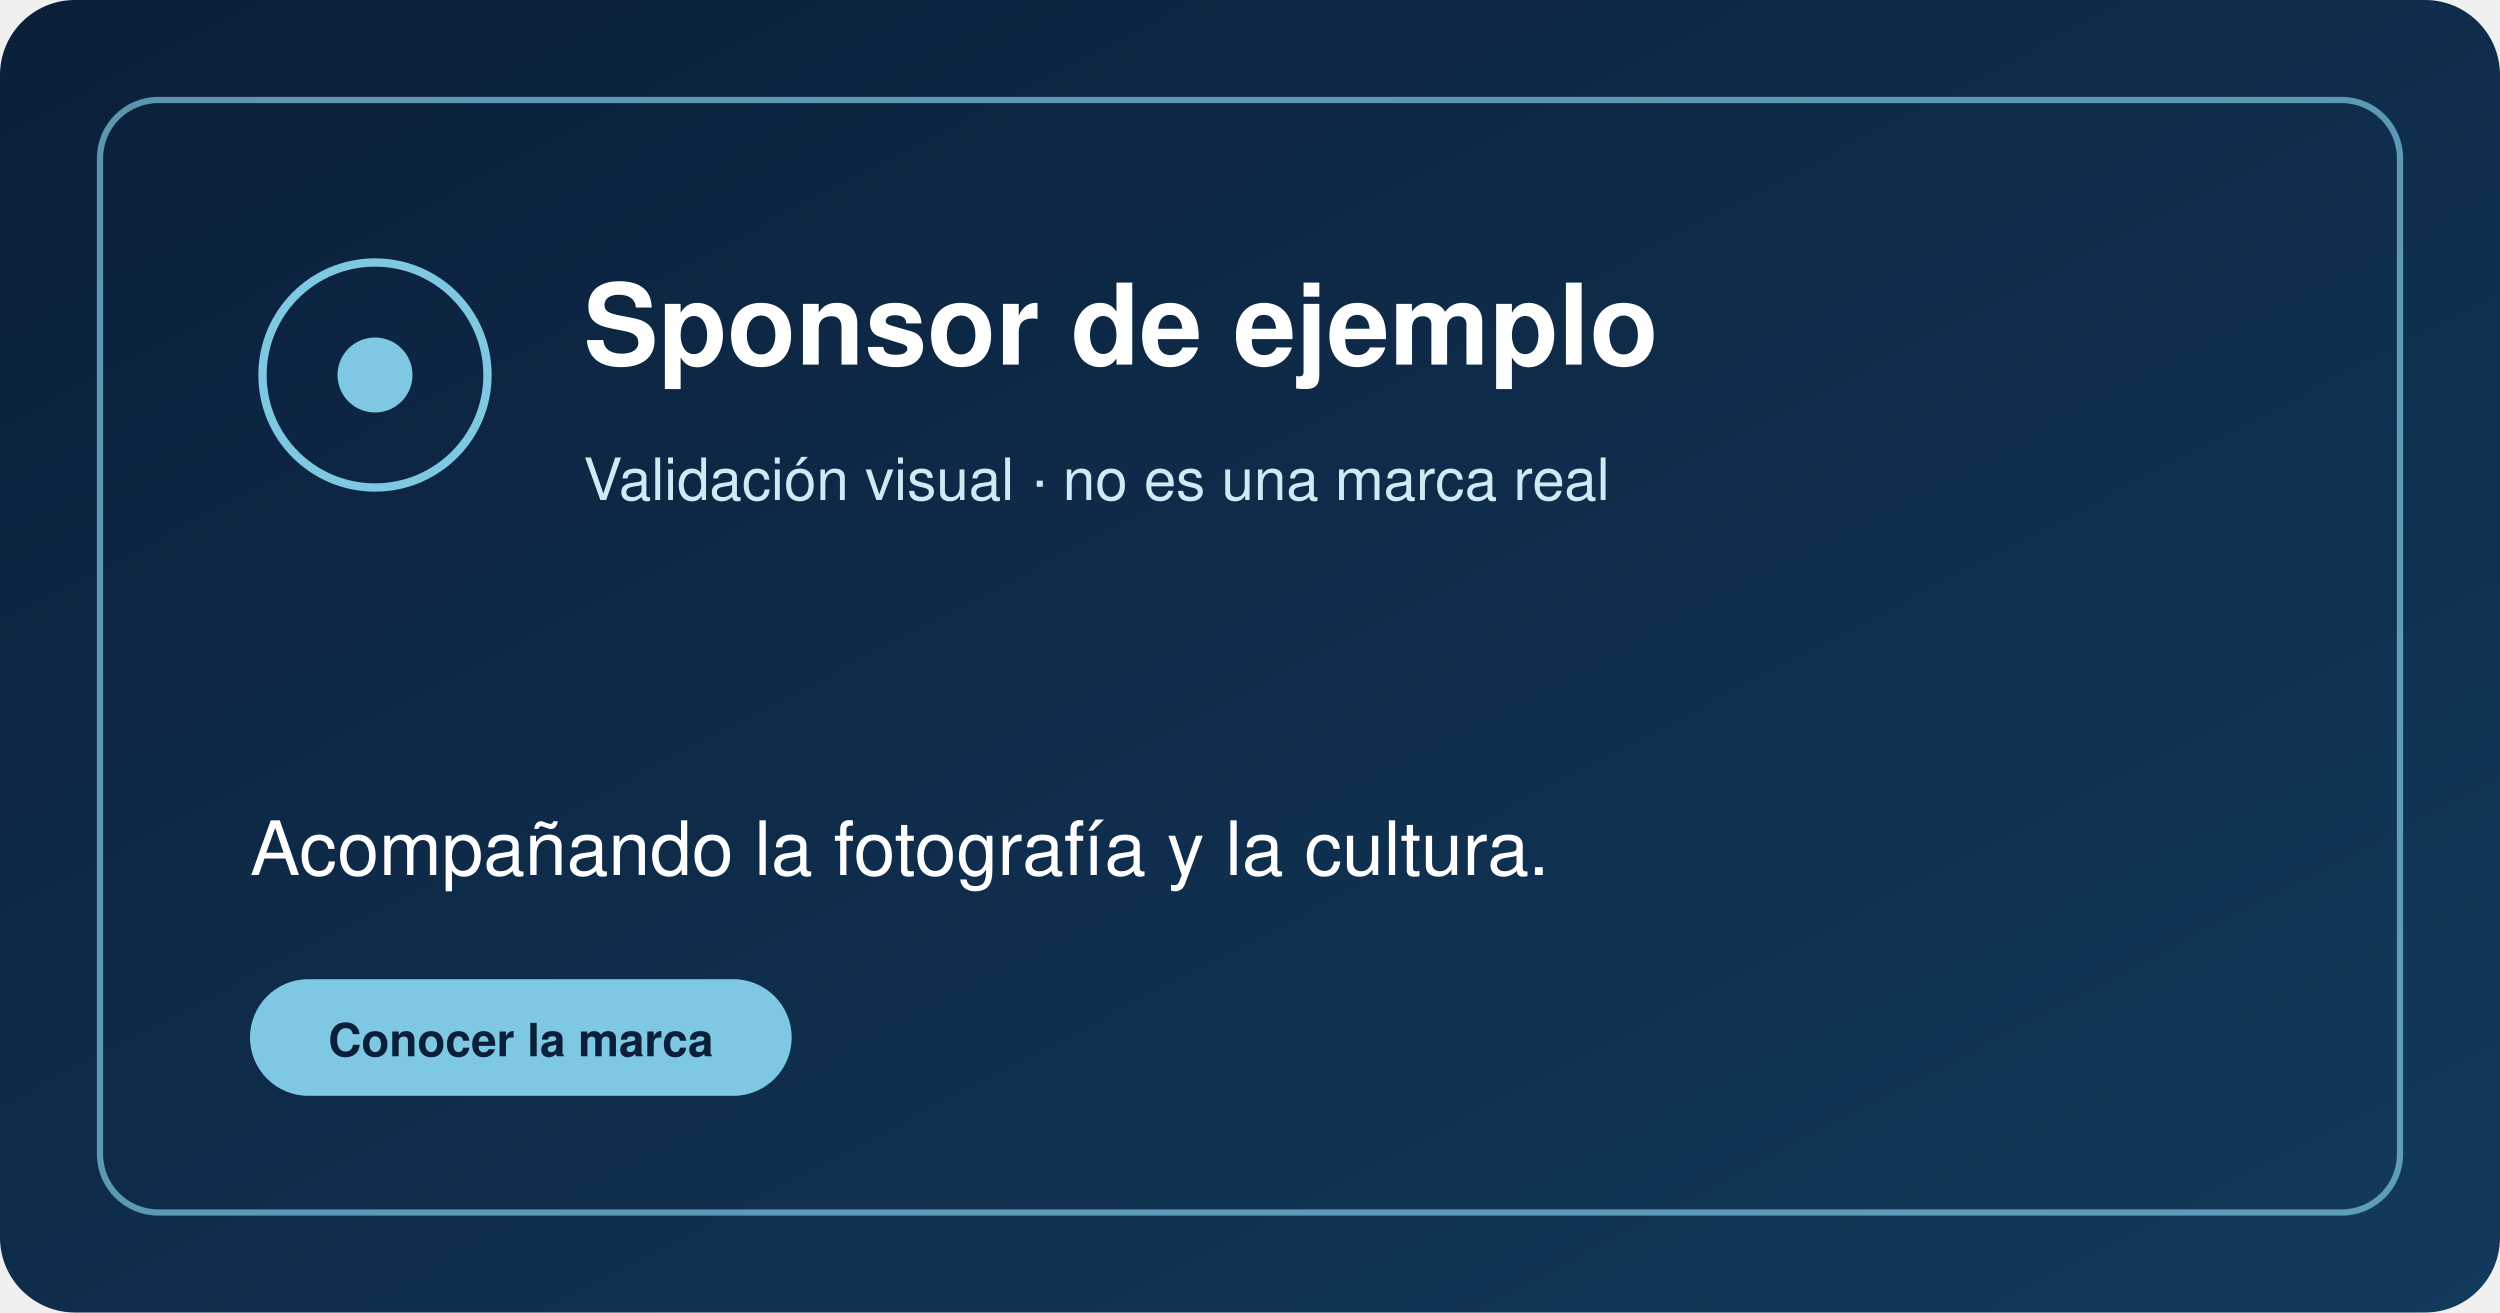
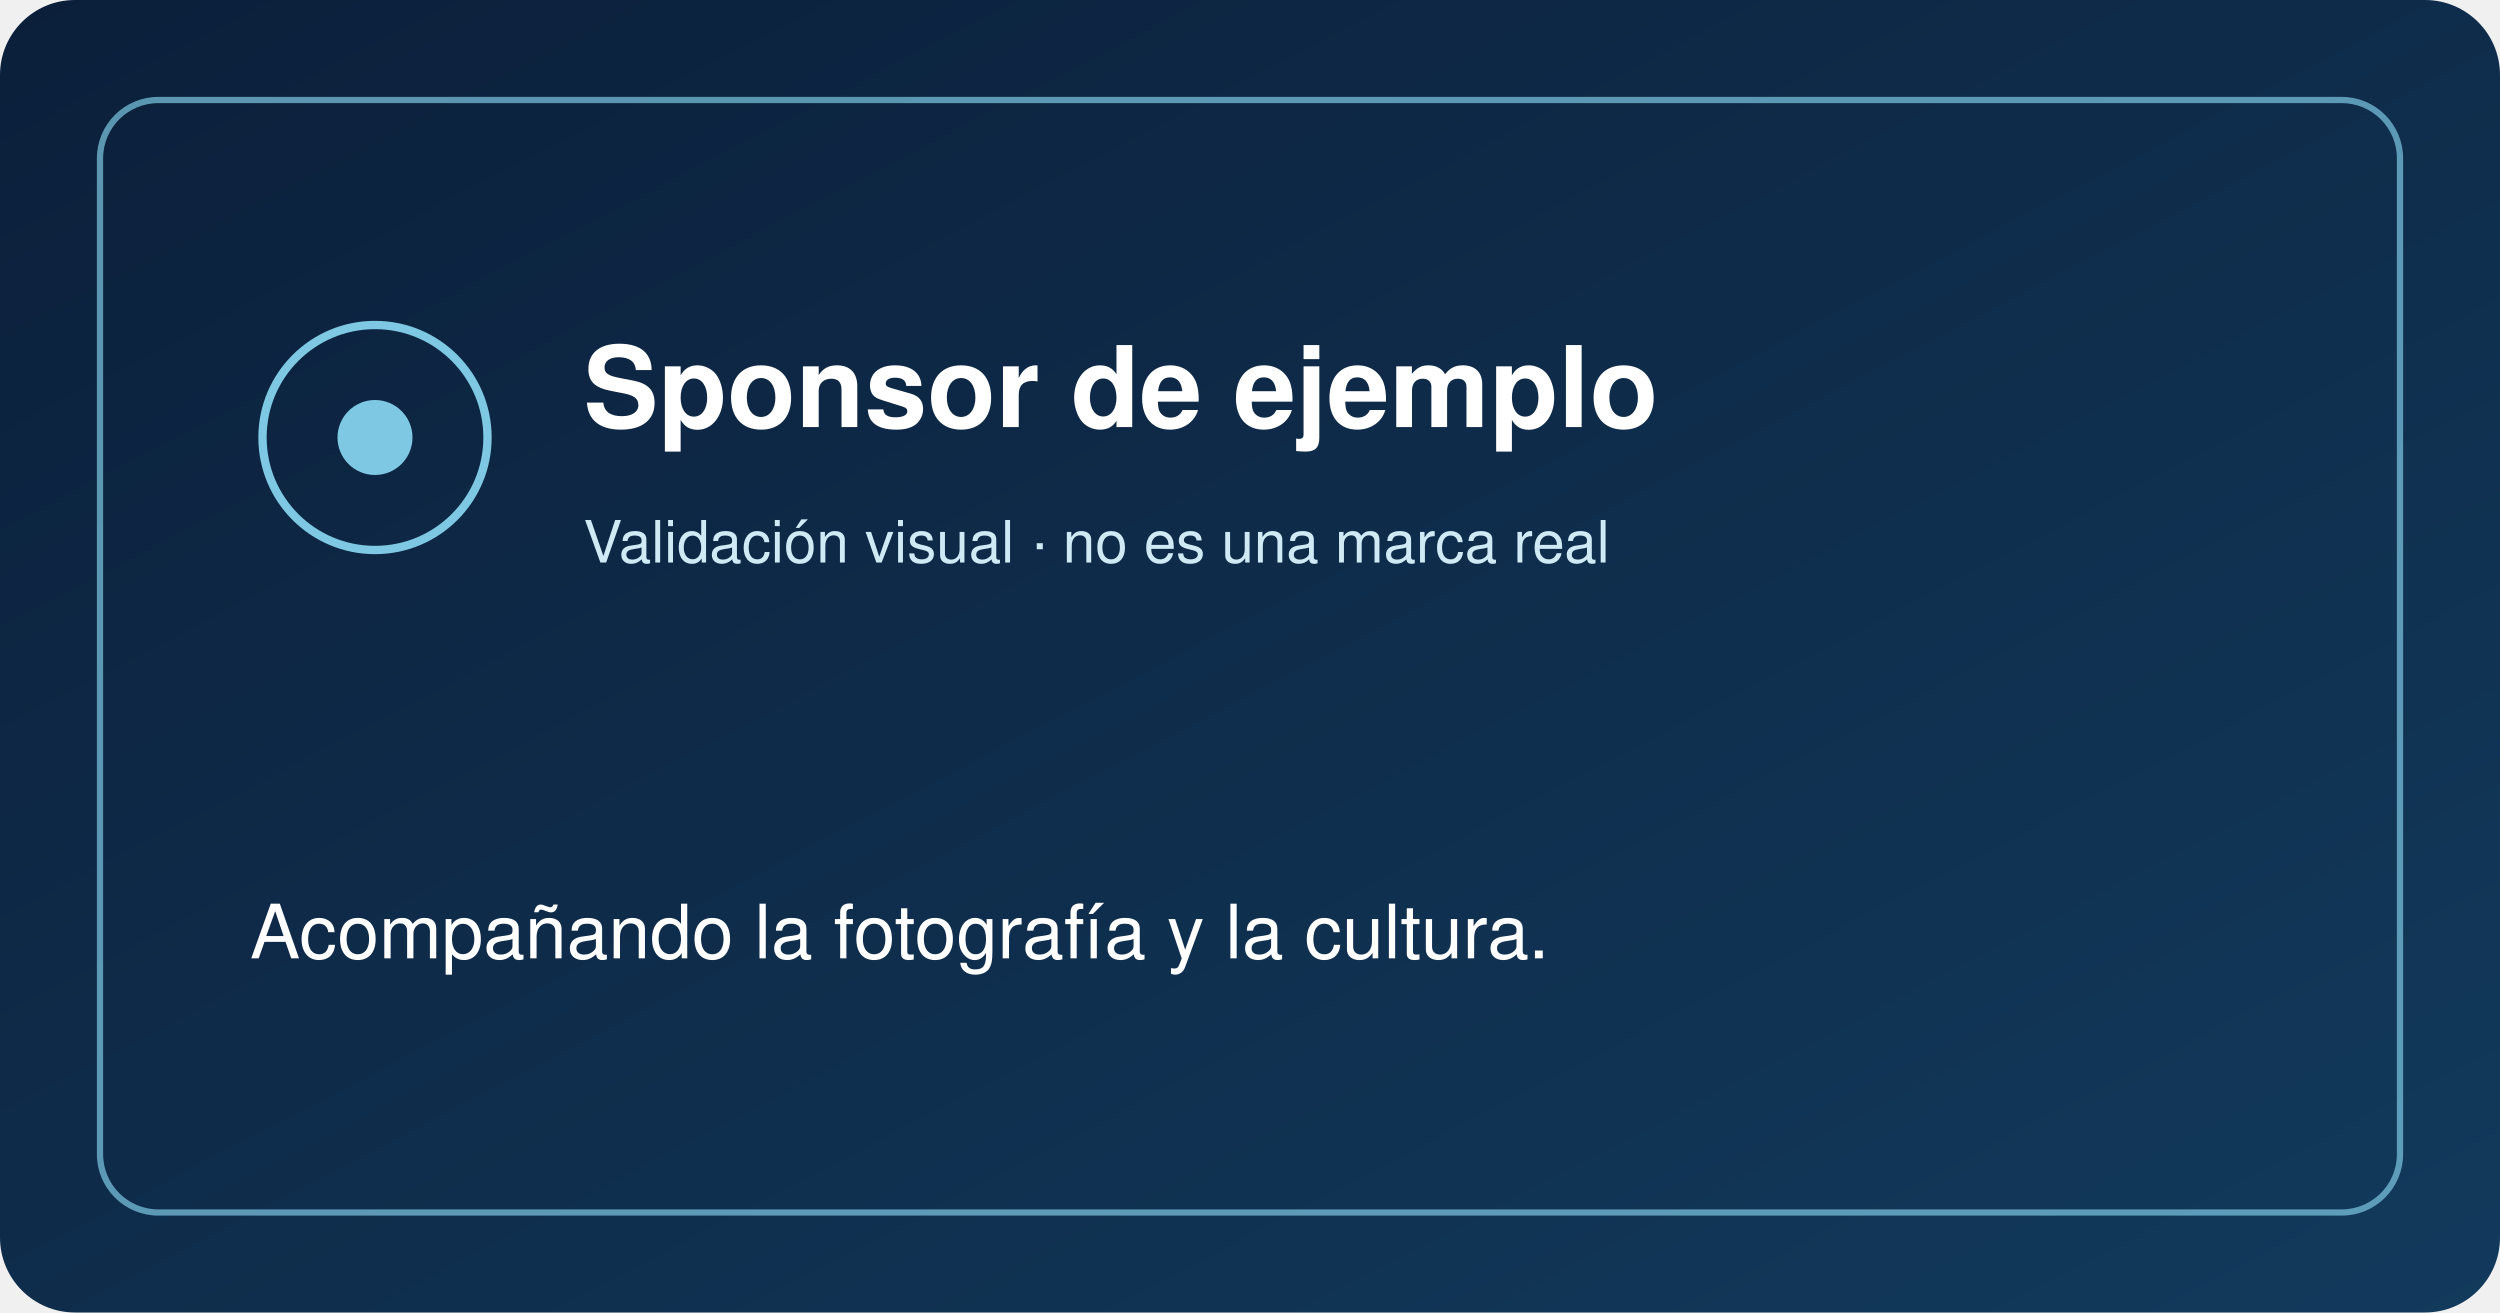
<svg xmlns="http://www.w3.org/2000/svg" width="1200" height="630" viewBox="0 0 1200 630" role="img" aria-label="Sponsor de ejemplo">
  <defs>
    <linearGradient id="bg" x1="0" y1="0" x2="1" y2="1">
      <stop offset="0%" stop-color="#0b1f3a" />
      <stop offset="100%" stop-color="#123a5c" />
    </linearGradient>
  </defs>
  <rect width="1200" height="630" rx="36" fill="url(#bg)" />
  <rect x="48" y="48" width="1104" height="534" rx="28" fill="none" stroke="#7ec8e3" stroke-width="3" opacity="0.7" />
-   <circle cx="180" cy="180" r="54" fill="none" stroke="#7ec8e3" stroke-width="4" />
-   <circle cx="180" cy="180" r="18" fill="#7ec8e3" />
-   <text x="280" y="175" fill="#ffffff" font-family="DM Sans, Helvetica, Arial, sans-serif" font-size="54" font-weight="700">Sponsor de ejemplo</text>
-   <text x="280" y="240" fill="#cfeaf5" font-family="DM Sans, Helvetica, Arial, sans-serif" font-size="28">Validación visual · no es una marca real</text>
-   <text x="120" y="420" fill="#ffffff" font-family="DM Sans, Helvetica, Arial, sans-serif" font-size="36">Acompañando la fotografía y la cultura.</text>
-   <rect x="120" y="470" width="260" height="56" rx="28" fill="#7ec8e3" />
-   <text x="250" y="507" text-anchor="middle" fill="#0b1f3a" font-family="DM Sans, Helvetica, Arial, sans-serif" font-size="22" font-weight="700">Conocer la marca</text>
+   <circle cx="180" cy="210" r="54" fill="none" stroke="#7ec8e3" stroke-width="4" />
+   <circle cx="180" cy="210" r="18" fill="#7ec8e3" />
+   <text x="280" y="205" fill="#ffffff" font-family="DM Sans, Helvetica, Arial, sans-serif" font-size="54" font-weight="700">Sponsor de ejemplo</text>
+   <text x="280" y="270" fill="#cfeaf5" font-family="DM Sans, Helvetica, Arial, sans-serif" font-size="28">Validación visual · no es una marca real</text>
+   <text x="120" y="460" fill="#ffffff" font-family="DM Sans, Helvetica, Arial, sans-serif" font-size="36">Acompañando la fotografía y la cultura.</text>
</svg>
